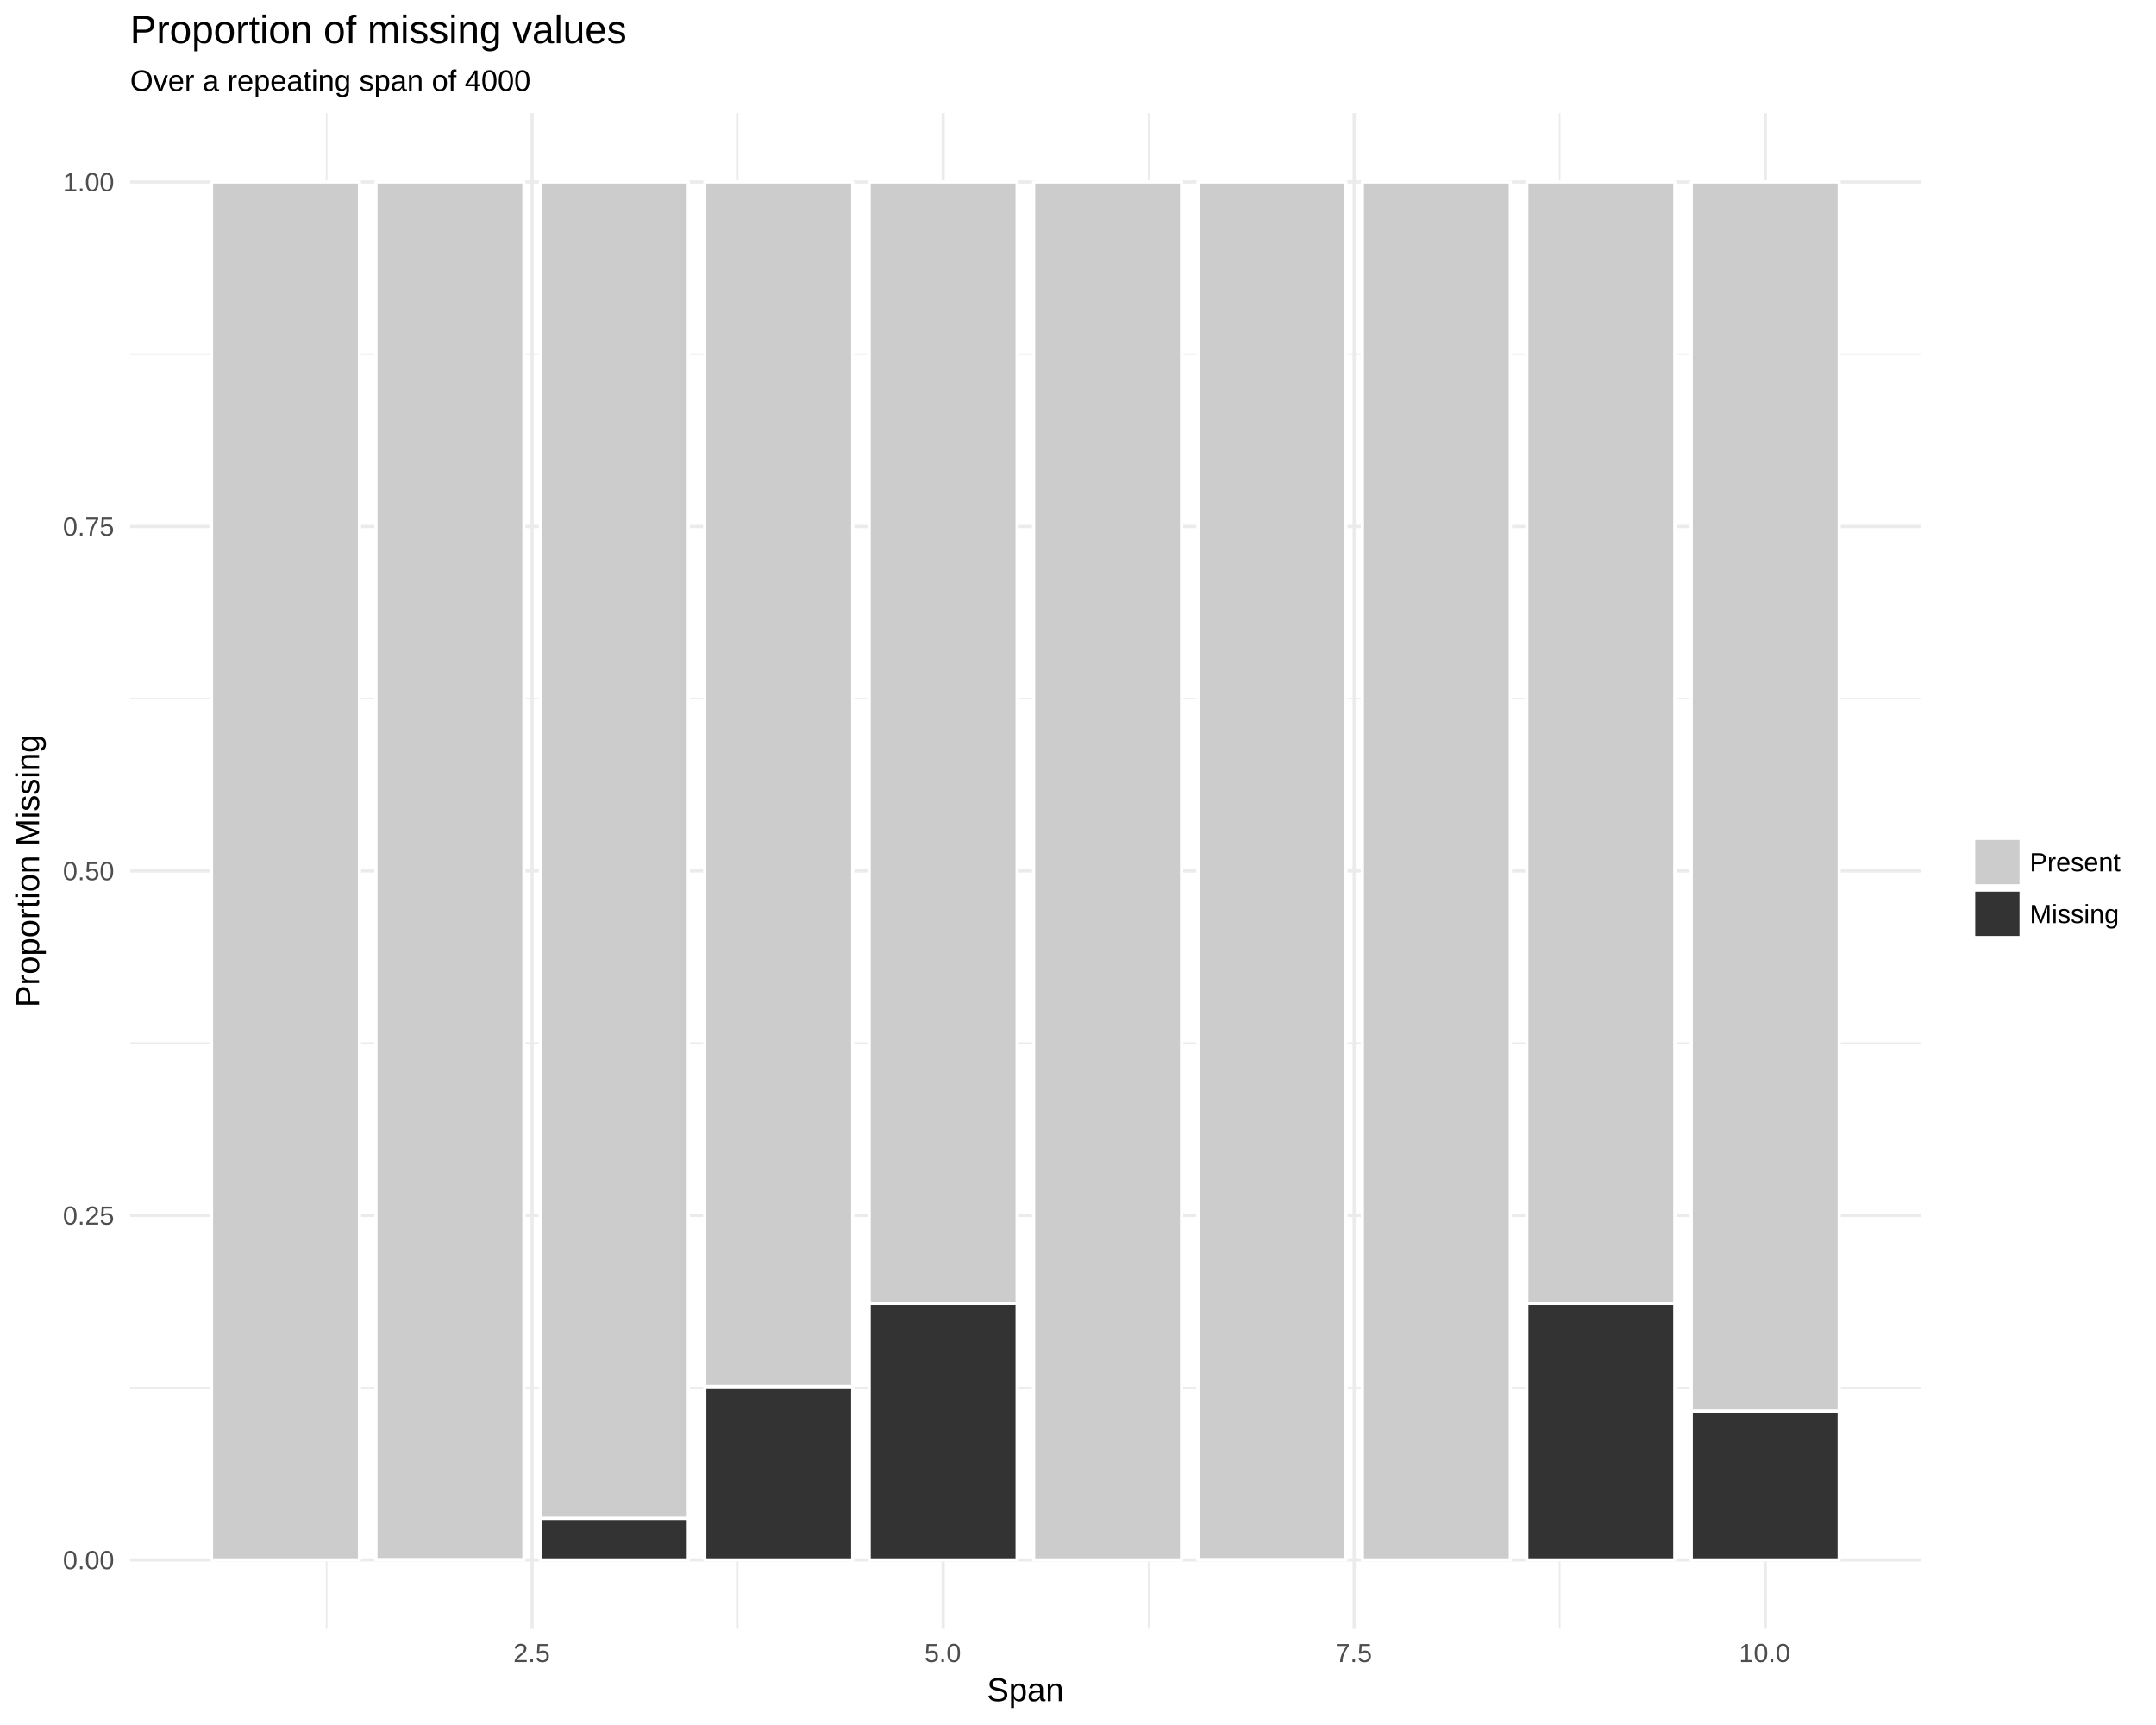
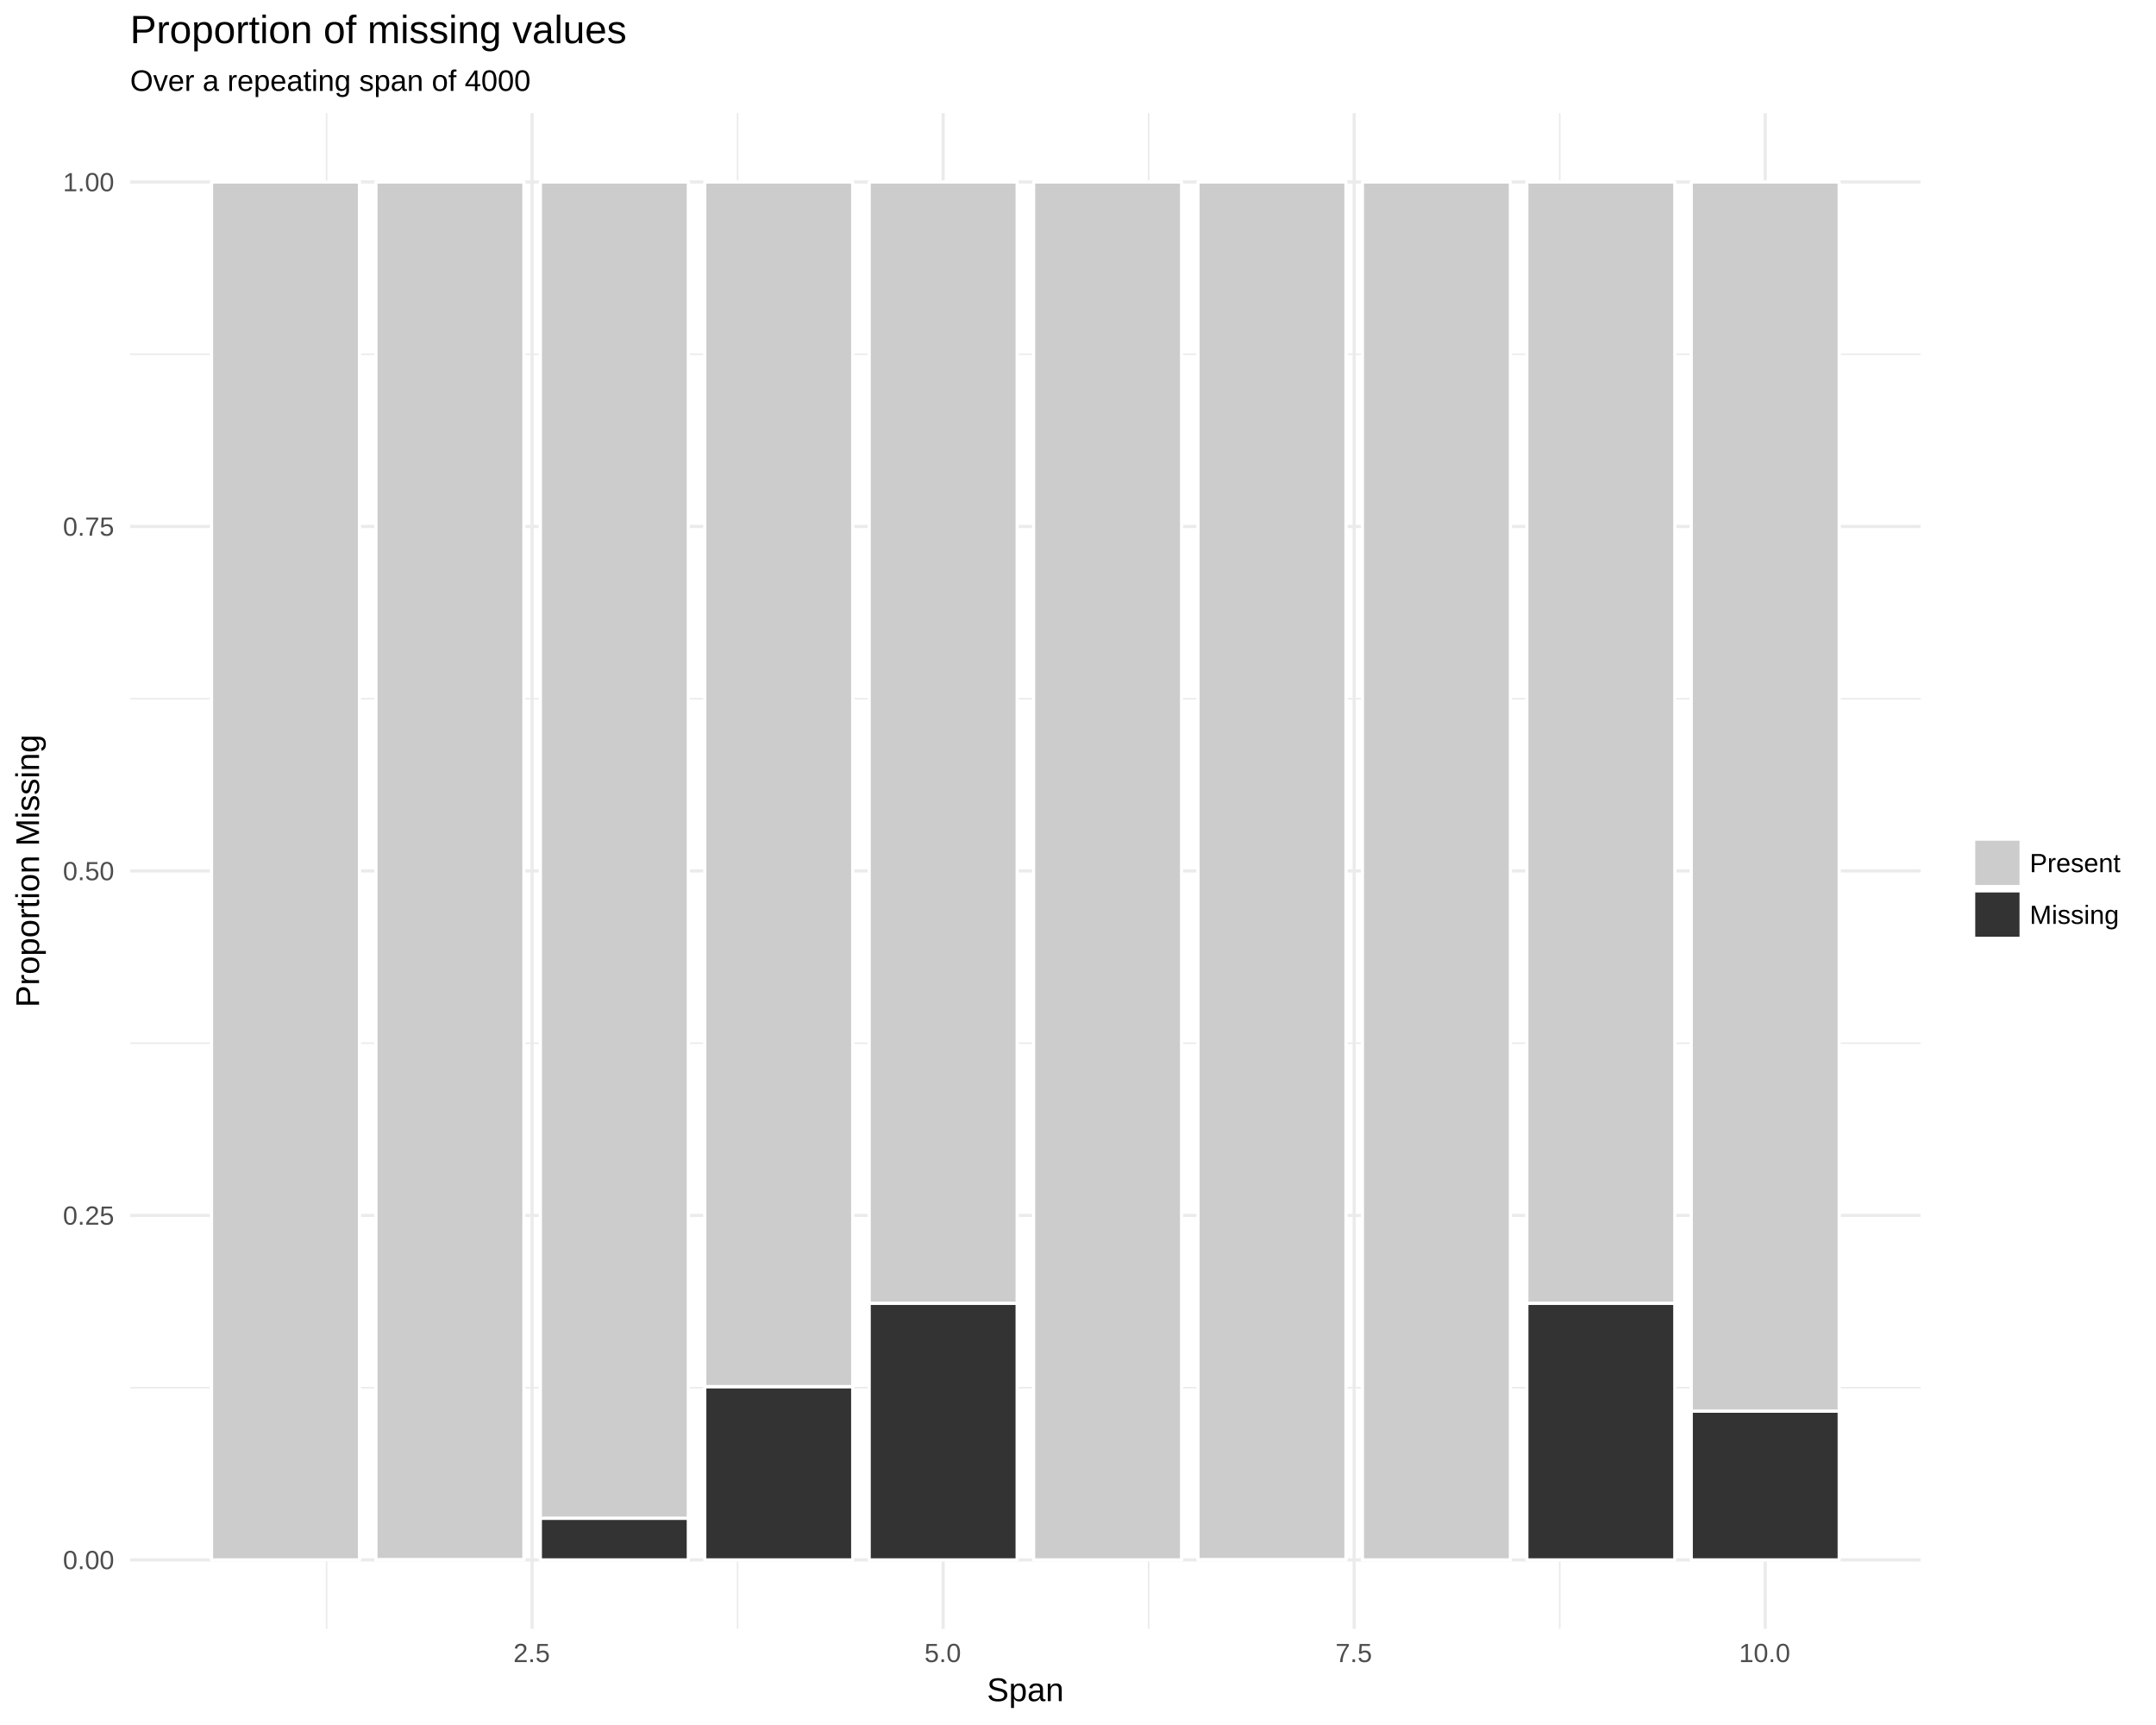
<svg xmlns="http://www.w3.org/2000/svg" viewBox="0 0 720.00 576.00">
  <defs>
    <style type="text/css">
    line, polyline, path, rect, circle {
      fill: none;
      stroke: #000000;
      stroke-linecap: round;
      stroke-linejoin: round;
      stroke-miterlimit: 10.00;
    }
  </style>
  </defs>
  <rect width="100%" height="100%" style="stroke: none; fill: #FFFFFF;" />
  <defs>
    <clipPath id="cpNDMuNDUzOXw2NDEuMzg3fDU0My44NzV8MzcuNzY3Ng==">
      <rect x="43.45" y="37.77" width="597.93" height="506.11" />
    </clipPath>
  </defs>
  <polyline points="43.45,463.36 641.39,463.36 " style="stroke-width: 0.53; stroke: #EBEBEB; stroke-linecap: butt;" clip-path="url(#cpNDMuNDUzOXw2NDEuMzg3fDU0My44NzV8MzcuNzY3Ng==)" />
  <polyline points="43.45,348.33 641.39,348.33 " style="stroke-width: 0.53; stroke: #EBEBEB; stroke-linecap: butt;" clip-path="url(#cpNDMuNDUzOXw2NDEuMzg3fDU0My44NzV8MzcuNzY3Ng==)" />
  <polyline points="43.45,233.31 641.39,233.31 " style="stroke-width: 0.53; stroke: #EBEBEB; stroke-linecap: butt;" clip-path="url(#cpNDMuNDUzOXw2NDEuMzg3fDU0My44NzV8MzcuNzY3Ng==)" />
  <polyline points="43.45,118.28 641.39,118.28 " style="stroke-width: 0.53; stroke: #EBEBEB; stroke-linecap: butt;" clip-path="url(#cpNDMuNDUzOXw2NDEuMzg3fDU0My44NzV8MzcuNzY3Ng==)" />
  <polyline points="109.07,543.88 109.07,37.77 " style="stroke-width: 0.53; stroke: #EBEBEB; stroke-linecap: butt;" clip-path="url(#cpNDMuNDUzOXw2NDEuMzg3fDU0My44NzV8MzcuNzY3Ng==)" />
  <polyline points="246.33,543.88 246.33,37.77 " style="stroke-width: 0.53; stroke: #EBEBEB; stroke-linecap: butt;" clip-path="url(#cpNDMuNDUzOXw2NDEuMzg3fDU0My44NzV8MzcuNzY3Ng==)" />
  <polyline points="383.60,543.88 383.60,37.77 " style="stroke-width: 0.53; stroke: #EBEBEB; stroke-linecap: butt;" clip-path="url(#cpNDMuNDUzOXw2NDEuMzg3fDU0My44NzV8MzcuNzY3Ng==)" />
  <polyline points="520.87,543.88 520.87,37.77 " style="stroke-width: 0.53; stroke: #EBEBEB; stroke-linecap: butt;" clip-path="url(#cpNDMuNDUzOXw2NDEuMzg3fDU0My44NzV8MzcuNzY3Ng==)" />
  <polyline points="43.45,520.87 641.39,520.87 " style="stroke-width: 1.07; stroke: #EBEBEB; stroke-linecap: butt;" clip-path="url(#cpNDMuNDUzOXw2NDEuMzg3fDU0My44NzV8MzcuNzY3Ng==)" />
  <polyline points="43.45,405.85 641.39,405.85 " style="stroke-width: 1.07; stroke: #EBEBEB; stroke-linecap: butt;" clip-path="url(#cpNDMuNDUzOXw2NDEuMzg3fDU0My44NzV8MzcuNzY3Ng==)" />
  <polyline points="43.45,290.82 641.39,290.82 " style="stroke-width: 1.07; stroke: #EBEBEB; stroke-linecap: butt;" clip-path="url(#cpNDMuNDUzOXw2NDEuMzg3fDU0My44NzV8MzcuNzY3Ng==)" />
  <polyline points="43.45,175.80 641.39,175.80 " style="stroke-width: 1.07; stroke: #EBEBEB; stroke-linecap: butt;" clip-path="url(#cpNDMuNDUzOXw2NDEuMzg3fDU0My44NzV8MzcuNzY3Ng==)" />
  <polyline points="43.45,60.77 641.39,60.77 " style="stroke-width: 1.07; stroke: #EBEBEB; stroke-linecap: butt;" clip-path="url(#cpNDMuNDUzOXw2NDEuMzg3fDU0My44NzV8MzcuNzY3Ng==)" />
  <polyline points="177.70,543.88 177.70,37.77 " style="stroke-width: 1.07; stroke: #EBEBEB; stroke-linecap: butt;" clip-path="url(#cpNDMuNDUzOXw2NDEuMzg3fDU0My44NzV8MzcuNzY3Ng==)" />
  <polyline points="314.97,543.88 314.97,37.77 " style="stroke-width: 1.07; stroke: #EBEBEB; stroke-linecap: butt;" clip-path="url(#cpNDMuNDUzOXw2NDEuMzg3fDU0My44NzV8MzcuNzY3Ng==)" />
  <polyline points="452.23,543.88 452.23,37.77 " style="stroke-width: 1.07; stroke: #EBEBEB; stroke-linecap: butt;" clip-path="url(#cpNDMuNDUzOXw2NDEuMzg3fDU0My44NzV8MzcuNzY3Ng==)" />
  <polyline points="589.50,543.88 589.50,37.77 " style="stroke-width: 1.07; stroke: #EBEBEB; stroke-linecap: butt;" clip-path="url(#cpNDMuNDUzOXw2NDEuMzg3fDU0My44NzV8MzcuNzY3Ng==)" />
  <rect x="70.63" y="520.87" width="49.42" height="0.00" style="stroke-width: 1.07; stroke: #FFFFFF; stroke-linecap: butt; fill: #333333;" clip-path="url(#cpNDMuNDUzOXw2NDEuMzg3fDU0My44NzV8MzcuNzY3Ng==)" />
  <rect x="70.63" y="60.77" width="49.42" height="460.10" style="stroke-width: 1.07; stroke: #FFFFFF; stroke-linecap: butt; fill: #CCCCCC;" clip-path="url(#cpNDMuNDUzOXw2NDEuMzg3fDU0My44NzV8MzcuNzY3Ng==)" />
  <rect x="125.54" y="520.76" width="49.42" height="0.12" style="stroke-width: 1.07; stroke: #FFFFFF; stroke-linecap: butt; fill: #333333;" clip-path="url(#cpNDMuNDUzOXw2NDEuMzg3fDU0My44NzV8MzcuNzY3Ng==)" />
  <rect x="125.54" y="60.77" width="49.42" height="459.98" style="stroke-width: 1.07; stroke: #FFFFFF; stroke-linecap: butt; fill: #CCCCCC;" clip-path="url(#cpNDMuNDUzOXw2NDEuMzg3fDU0My44NzV8MzcuNzY3Ng==)" />
  <rect x="180.45" y="506.95" width="49.42" height="13.92" style="stroke-width: 1.07; stroke: #FFFFFF; stroke-linecap: butt; fill: #333333;" clip-path="url(#cpNDMuNDUzOXw2NDEuMzg3fDU0My44NzV8MzcuNzY3Ng==)" />
  <rect x="180.45" y="60.77" width="49.42" height="446.18" style="stroke-width: 1.07; stroke: #FFFFFF; stroke-linecap: butt; fill: #CCCCCC;" clip-path="url(#cpNDMuNDUzOXw2NDEuMzg3fDU0My44NzV8MzcuNzY3Ng==)" />
  <rect x="235.35" y="463.01" width="49.42" height="57.86" style="stroke-width: 1.07; stroke: #FFFFFF; stroke-linecap: butt; fill: #333333;" clip-path="url(#cpNDMuNDUzOXw2NDEuMzg3fDU0My44NzV8MzcuNzY3Ng==)" />
  <rect x="235.35" y="60.77" width="49.42" height="402.24" style="stroke-width: 1.07; stroke: #FFFFFF; stroke-linecap: butt; fill: #CCCCCC;" clip-path="url(#cpNDMuNDUzOXw2NDEuMzg3fDU0My44NzV8MzcuNzY3Ng==)" />
  <rect x="290.26" y="435.18" width="49.42" height="85.69" style="stroke-width: 1.07; stroke: #FFFFFF; stroke-linecap: butt; fill: #333333;" clip-path="url(#cpNDMuNDUzOXw2NDEuMzg3fDU0My44NzV8MzcuNzY3Ng==)" />
  <rect x="290.26" y="60.77" width="49.42" height="374.40" style="stroke-width: 1.07; stroke: #FFFFFF; stroke-linecap: butt; fill: #CCCCCC;" clip-path="url(#cpNDMuNDUzOXw2NDEuMzg3fDU0My44NzV8MzcuNzY3Ng==)" />
  <rect x="345.17" y="520.87" width="49.42" height="0.00" style="stroke-width: 1.07; stroke: #FFFFFF; stroke-linecap: butt; fill: #333333;" clip-path="url(#cpNDMuNDUzOXw2NDEuMzg3fDU0My44NzV8MzcuNzY3Ng==)" />
  <rect x="345.17" y="60.77" width="49.42" height="460.10" style="stroke-width: 1.07; stroke: #FFFFFF; stroke-linecap: butt; fill: #CCCCCC;" clip-path="url(#cpNDMuNDUzOXw2NDEuMzg3fDU0My44NzV8MzcuNzY3Ng==)" />
  <rect x="400.07" y="520.76" width="49.42" height="0.12" style="stroke-width: 1.07; stroke: #FFFFFF; stroke-linecap: butt; fill: #333333;" clip-path="url(#cpNDMuNDUzOXw2NDEuMzg3fDU0My44NzV8MzcuNzY3Ng==)" />
  <rect x="400.07" y="60.77" width="49.42" height="459.98" style="stroke-width: 1.07; stroke: #FFFFFF; stroke-linecap: butt; fill: #CCCCCC;" clip-path="url(#cpNDMuNDUzOXw2NDEuMzg3fDU0My44NzV8MzcuNzY3Ng==)" />
  <rect x="454.98" y="520.87" width="49.42" height="0.00" style="stroke-width: 1.07; stroke: #FFFFFF; stroke-linecap: butt; fill: #333333;" clip-path="url(#cpNDMuNDUzOXw2NDEuMzg3fDU0My44NzV8MzcuNzY3Ng==)" />
  <rect x="454.98" y="60.77" width="49.42" height="460.10" style="stroke-width: 1.07; stroke: #FFFFFF; stroke-linecap: butt; fill: #CCCCCC;" clip-path="url(#cpNDMuNDUzOXw2NDEuMzg3fDU0My44NzV8MzcuNzY3Ng==)" />
  <rect x="509.89" y="435.18" width="49.42" height="85.69" style="stroke-width: 1.07; stroke: #FFFFFF; stroke-linecap: butt; fill: #333333;" clip-path="url(#cpNDMuNDUzOXw2NDEuMzg3fDU0My44NzV8MzcuNzY3Ng==)" />
  <rect x="509.89" y="60.77" width="49.42" height="374.40" style="stroke-width: 1.07; stroke: #FFFFFF; stroke-linecap: butt; fill: #CCCCCC;" clip-path="url(#cpNDMuNDUzOXw2NDEuMzg3fDU0My44NzV8MzcuNzY3Ng==)" />
  <rect x="564.79" y="471.18" width="49.42" height="49.69" style="stroke-width: 1.07; stroke: #FFFFFF; stroke-linecap: butt; fill: #333333;" clip-path="url(#cpNDMuNDUzOXw2NDEuMzg3fDU0My44NzV8MzcuNzY3Ng==)" />
  <rect x="564.79" y="60.77" width="49.42" height="410.41" style="stroke-width: 1.07; stroke: #FFFFFF; stroke-linecap: butt; fill: #CCCCCC;" clip-path="url(#cpNDMuNDUzOXw2NDEuMzg3fDU0My44NzV8MzcuNzY3Ng==)" />
  <defs>
    <clipPath id="cpMHw3MjB8NTc2fDA=">
      <rect x="0.00" y="0.00" width="720.00" height="576.00" />
    </clipPath>
  </defs>
  <g clip-path="url(#cpMHw3MjB8NTc2fDA=)">
    <text x="21.01" y="523.96" style="font-size: 8.80px; fill: #4D4D4D; font-family: Liberation Sans;" textLength="17.52px" lengthAdjust="spacingAndGlyphs">0.00</text>
  </g>
  <g clip-path="url(#cpMHw3MjB8NTc2fDA=)">
    <text x="21.01" y="408.94" style="font-size: 8.80px; fill: #4D4D4D; font-family: Liberation Sans;" textLength="17.52px" lengthAdjust="spacingAndGlyphs">0.25</text>
  </g>
  <g clip-path="url(#cpMHw3MjB8NTc2fDA=)">
    <text x="21.01" y="293.92" style="font-size: 8.80px; fill: #4D4D4D; font-family: Liberation Sans;" textLength="17.52px" lengthAdjust="spacingAndGlyphs">0.50</text>
  </g>
  <g clip-path="url(#cpMHw3MjB8NTc2fDA=)">
    <text x="21.01" y="178.89" style="font-size: 8.80px; fill: #4D4D4D; font-family: Liberation Sans;" textLength="17.52px" lengthAdjust="spacingAndGlyphs">0.75</text>
  </g>
  <g clip-path="url(#cpMHw3MjB8NTc2fDA=)">
    <text x="21.01" y="63.87" style="font-size: 8.80px; fill: #4D4D4D; font-family: Liberation Sans;" textLength="17.52px" lengthAdjust="spacingAndGlyphs">1.00</text>
  </g>
  <g clip-path="url(#cpMHw3MjB8NTc2fDA=)">
    <text x="171.44" y="554.99" style="font-size: 8.80px; fill: #4D4D4D; font-family: Liberation Sans;" textLength="12.51px" lengthAdjust="spacingAndGlyphs">2.5</text>
  </g>
  <g clip-path="url(#cpMHw3MjB8NTc2fDA=)">
    <text x="308.71" y="554.99" style="font-size: 8.80px; fill: #4D4D4D; font-family: Liberation Sans;" textLength="12.51px" lengthAdjust="spacingAndGlyphs">5.0</text>
  </g>
  <g clip-path="url(#cpMHw3MjB8NTc2fDA=)">
    <text x="445.98" y="554.99" style="font-size: 8.80px; fill: #4D4D4D; font-family: Liberation Sans;" textLength="12.51px" lengthAdjust="spacingAndGlyphs">7.5</text>
  </g>
  <g clip-path="url(#cpMHw3MjB8NTc2fDA=)">
    <text x="580.74" y="554.99" style="font-size: 8.80px; fill: #4D4D4D; font-family: Liberation Sans;" textLength="17.52px" lengthAdjust="spacingAndGlyphs">10.0</text>
  </g>
  <g clip-path="url(#cpMHw3MjB8NTc2fDA=)">
    <text x="329.58" y="568.04" style="font-size: 11.00px; font-family: Liberation Sans;" textLength="25.69px" lengthAdjust="spacingAndGlyphs">Span</text>
  </g>
  <g clip-path="url(#cpMHw3MjB8NTc2fDA=)">
    <text transform="translate(13.04,336.37) rotate(-90)" style="font-size: 11.00px; font-family: Liberation Sans;" textLength="91.09px" lengthAdjust="spacingAndGlyphs">Proportion Missing</text>
  </g>
-   <rect x="659.10" y="279.92" width="15.86" height="15.86" style="stroke-width: 1.07; stroke: #FFFFFF; stroke-linejoin: miter; fill: #CCCCCC;" clip-path="url(#cpMHw3MjB8NTc2fDA=)" />
-   <rect x="659.10" y="297.20" width="15.86" height="15.86" style="stroke-width: 1.07; stroke: #FFFFFF; stroke-linejoin: miter; fill: #333333;" clip-path="url(#cpMHw3MjB8NTc2fDA=)" />
+   <rect x="659.10" y="280.19" width="15.86" height="15.86" style="stroke-width: 1.07; stroke: #FFFFFF; stroke-linejoin: miter; fill: #CCCCCC;" clip-path="url(#cpMHw3MjB8NTc2fDA=)" />
+   <rect x="659.10" y="297.47" width="15.86" height="15.86" style="stroke-width: 1.07; stroke: #FFFFFF; stroke-linejoin: miter; fill: #333333;" clip-path="url(#cpMHw3MjB8NTc2fDA=)" />
  <g clip-path="url(#cpMHw3MjB8NTc2fDA=)">
-     <text x="677.83" y="290.95" style="font-size: 8.80px; font-family: Liberation Sans;" textLength="31.02px" lengthAdjust="spacingAndGlyphs">Present</text>
+     <text x="677.83" y="291.22" style="font-size: 8.80px; font-family: Liberation Sans;" textLength="31.02px" lengthAdjust="spacingAndGlyphs">Present</text>
  </g>
  <g clip-path="url(#cpMHw3MjB8NTc2fDA=)">
-     <text x="677.83" y="308.23" style="font-size: 8.80px; font-family: Liberation Sans;" textLength="30.51px" lengthAdjust="spacingAndGlyphs">Missing</text>
+     <text x="677.83" y="308.50" style="font-size: 8.80px; font-family: Liberation Sans;" textLength="30.51px" lengthAdjust="spacingAndGlyphs">Missing</text>
  </g>
  <g clip-path="url(#cpMHw3MjB8NTc2fDA=)">
    <text x="43.45" y="30.35" style="font-size: 9.90px; font-family: Liberation Sans;" textLength="135.09px" lengthAdjust="spacingAndGlyphs">Over a repeating span of 4000</text>
  </g>
  <g clip-path="url(#cpMHw3MjB8NTc2fDA=)">
    <text x="43.45" y="14.42" style="font-size: 13.20px; font-family: Liberation Sans;" textLength="163.30px" lengthAdjust="spacingAndGlyphs">Proportion of missing values</text>
  </g>
</svg>
